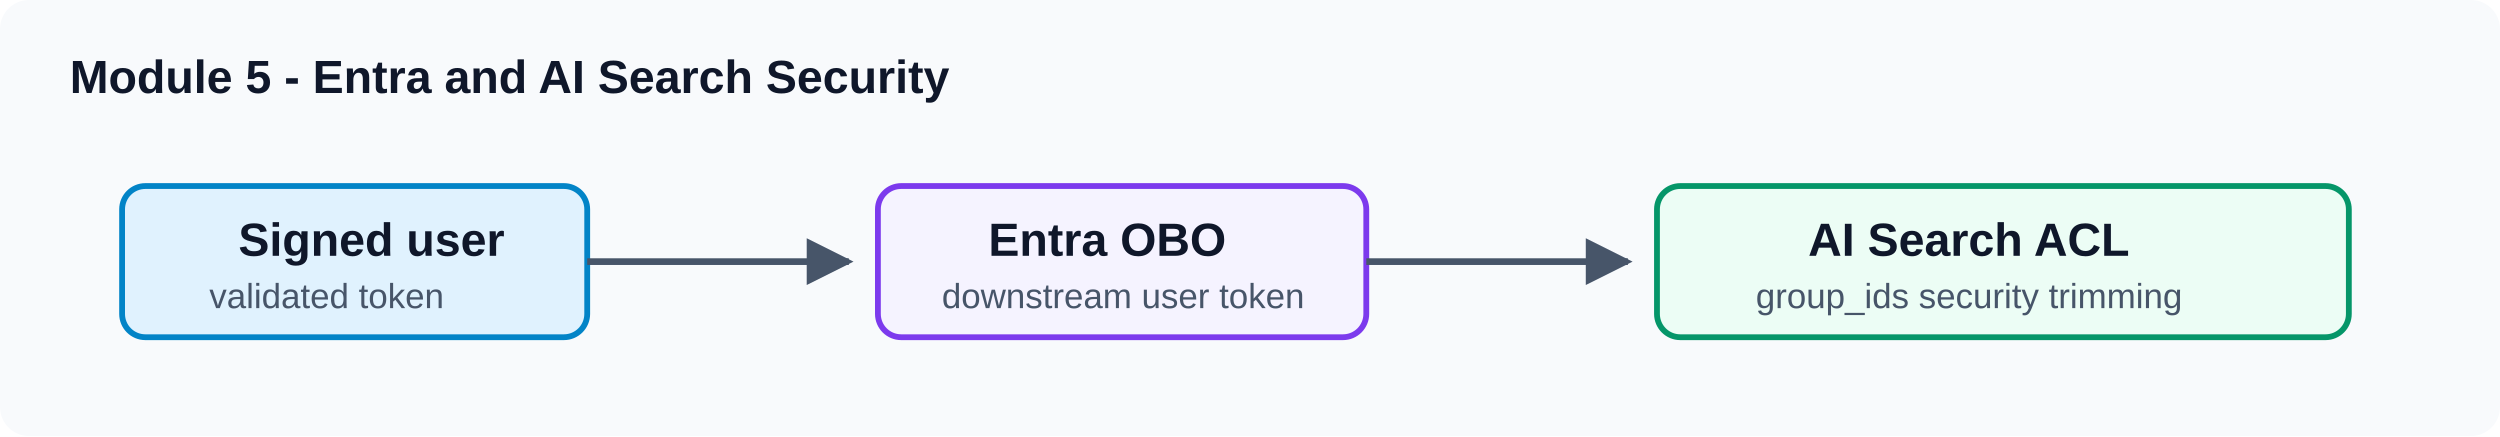
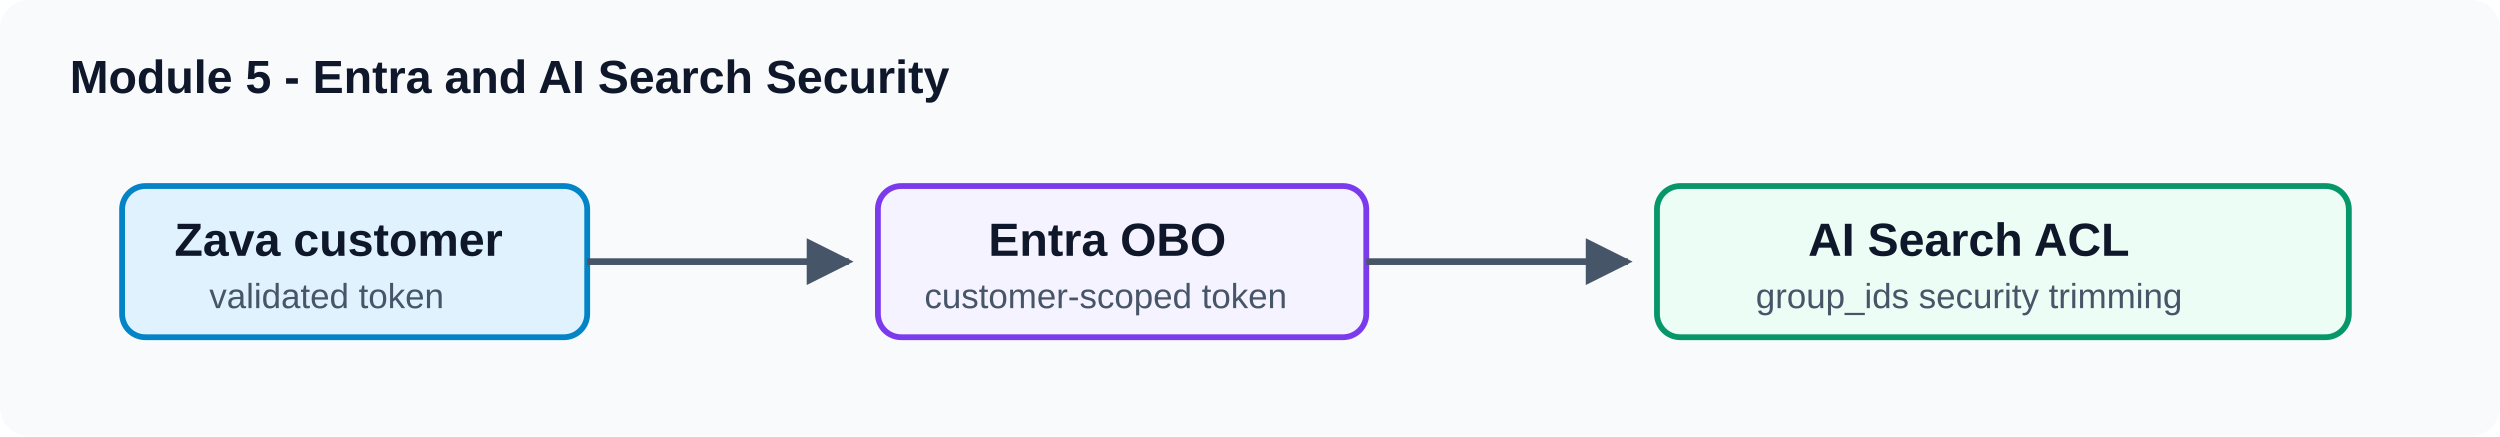
<svg xmlns="http://www.w3.org/2000/svg" width="860" height="150" viewBox="0 0 860 150" role="img" aria-labelledby="t d">
  <style>.bg{fill:#f8fafc}.box{fill:#e0f2fe;stroke:#0284c7;stroke-width:2;rx:8}.id{fill:#f5f3ff;stroke:#7c3aed;stroke-width:2;rx:8}.data{fill:#ecfdf5;stroke:#059669;stroke-width:2;rx:8}.txt{font:600 16px Segoe UI,Arial;fill:#0f172a}.sub{font:500 12px Segoe UI,Arial;fill:#475569}.arr{stroke:#475569;stroke-width:2.3;marker-end:url(#a)}</style>
  <defs>
    <marker id="a" viewBox="0 0 10 10" refX="9" refY="5" markerWidth="7" markerHeight="7" orient="auto">
      <path d="M0 0l10 5-10 5z" fill="#475569" />
    </marker>
  </defs>
  <rect class="bg" width="860" height="150" rx="10" />
  <text class="txt" x="24" y="32">Module 5 - Entra and AI Search Security</text>
  <rect class="box" x="42" y="64" width="160" height="52" />
-   <text class="txt" x="82" y="88">Signed user</text>
+   <text class="txt" x="60" y="88">Zava customer</text>
  <text class="sub" x="72" y="106">validated token</text>
  <line class="arr" x1="202" y1="90" x2="292" y2="90" />
  <rect class="id" x="302" y="64" width="168" height="52" />
  <text class="txt" x="340" y="88">Entra OBO</text>
-   <text class="sub" x="324" y="106">downstream user token</text>
+   <text class="sub" x="318" y="106">customer-scoped token</text>
  <line class="arr" x1="470" y1="90" x2="560" y2="90" />
  <rect class="data" x="570" y="64" width="238" height="52" />
  <text class="txt" x="622" y="88">AI Search ACL</text>
  <text class="sub" x="604" y="106">group_ids security trimming</text>
</svg>
